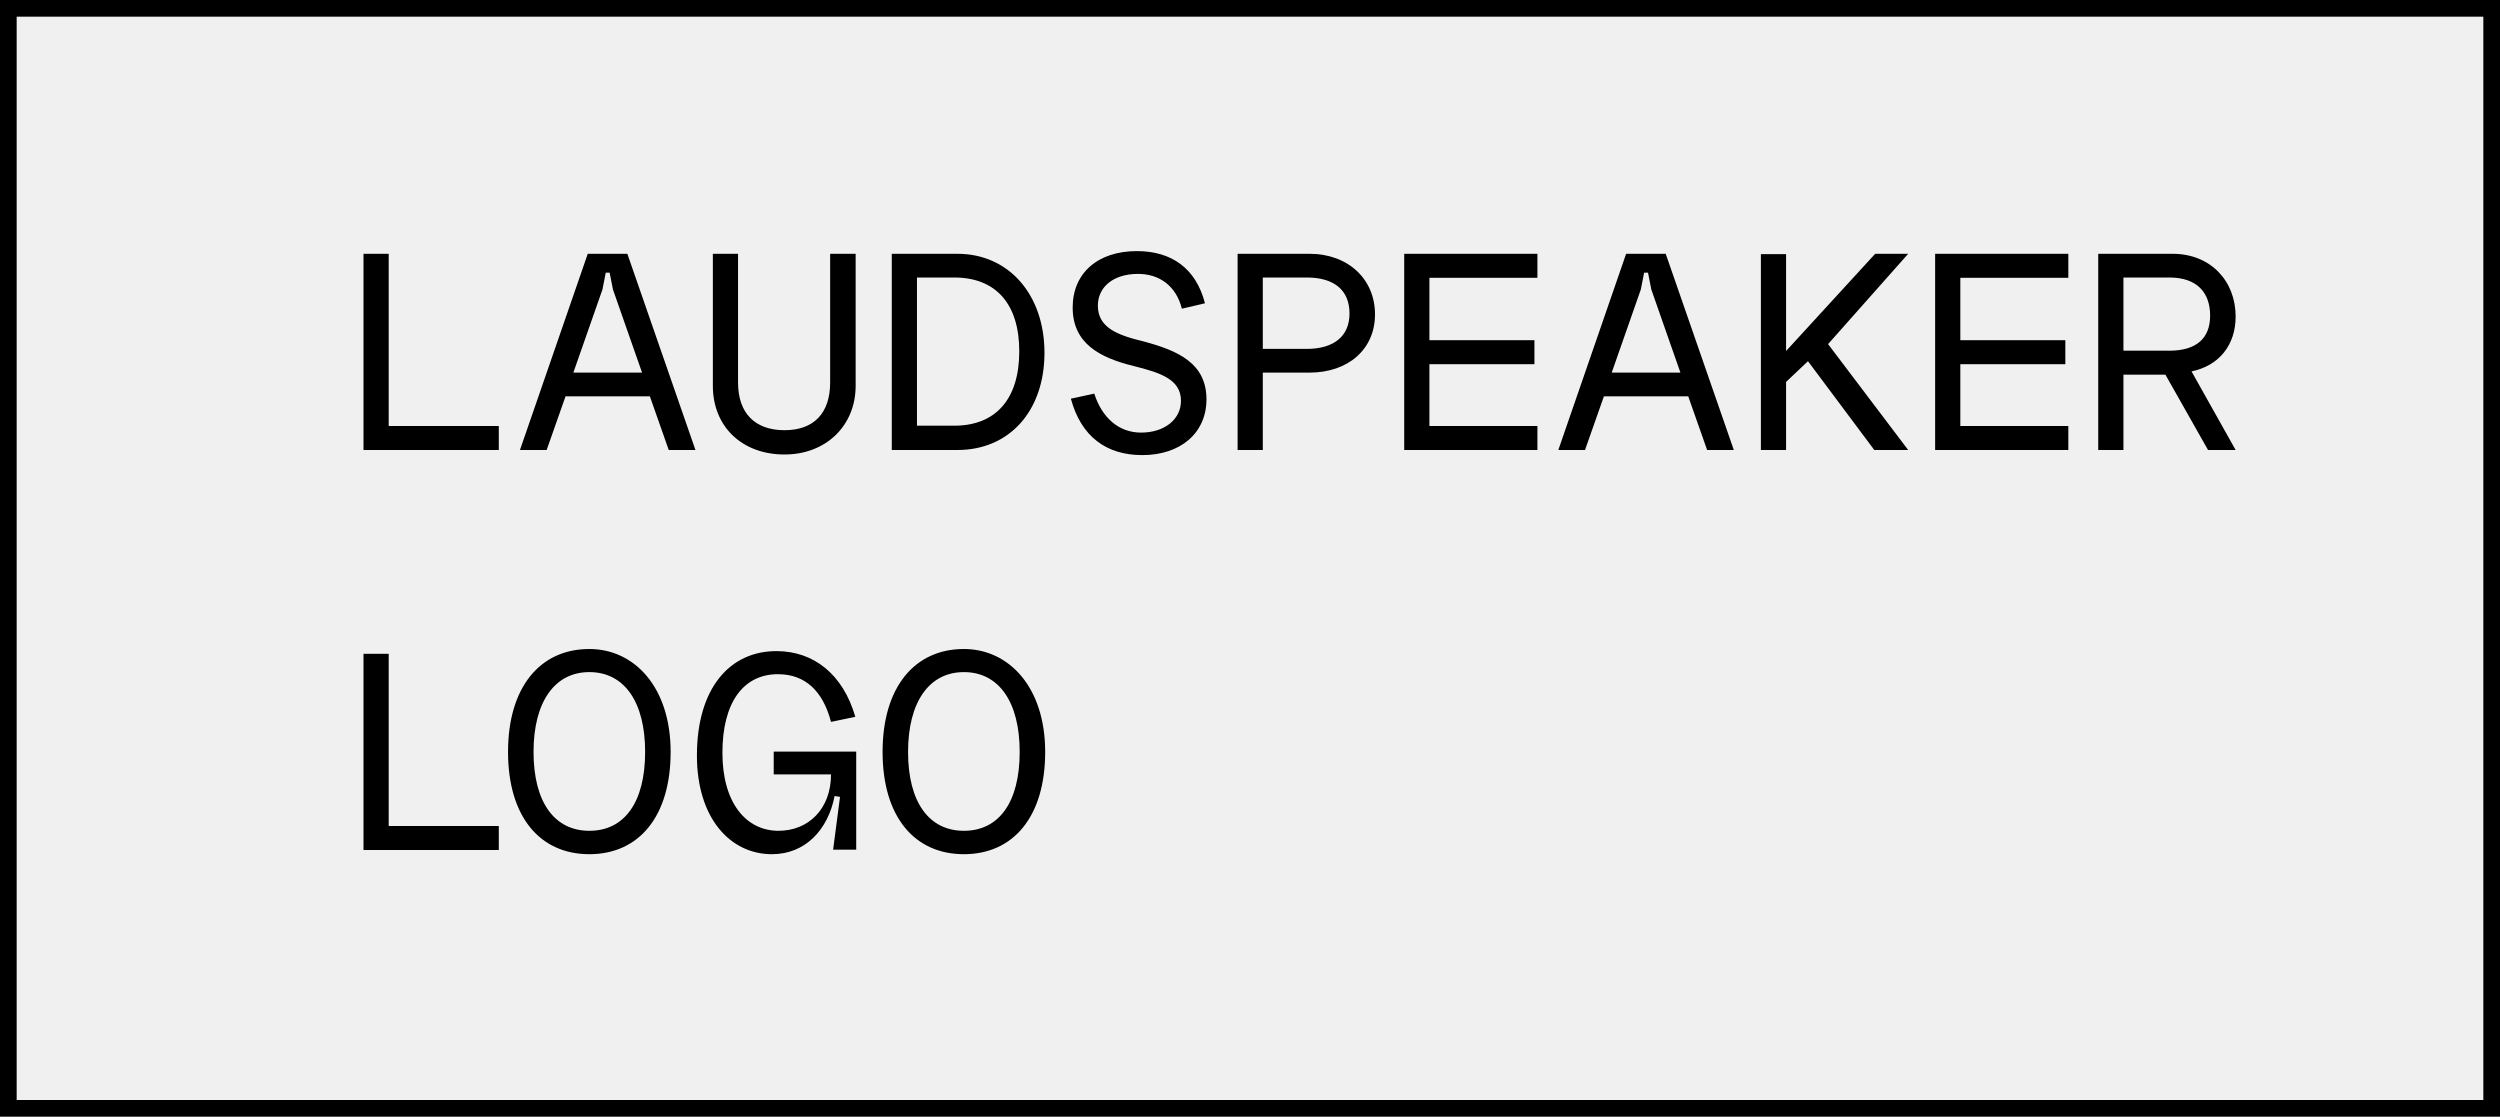
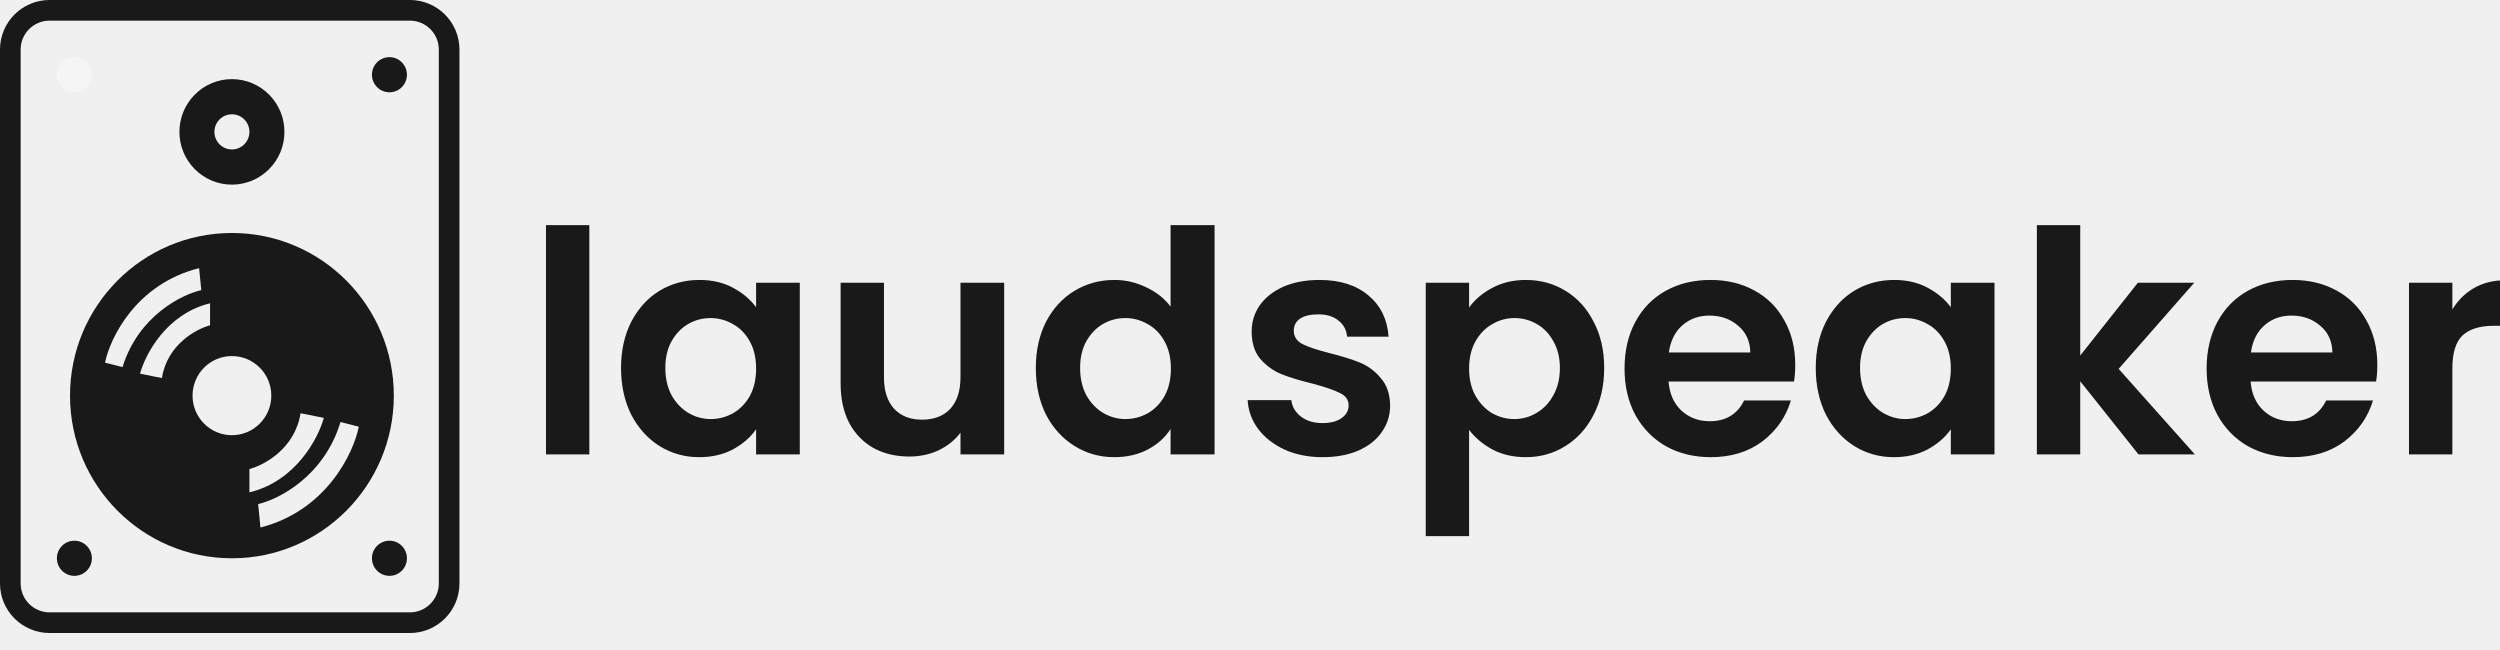
- <svg xmlns="http://www.w3.org/2000/svg" width="150" height="67" viewBox="0 0 150 67" fill="none">
-   <path d="M21.81 15.228H23.322V25.56H29.928V27H21.81V15.228ZM34.401 22.356H38.523L36.777 17.37L36.579 16.362H36.345L36.147 17.37L34.401 22.356ZM33.933 23.778L32.799 27H31.197L35.265 15.228H37.641L41.727 27H40.125L38.991 23.778H33.933ZM44.283 15.228V22.95C44.283 24.786 45.291 25.812 47.073 25.812C48.837 25.812 49.809 24.786 49.809 22.95V15.228H51.339V23.148C51.339 25.542 49.557 27.27 47.073 27.27C44.517 27.27 42.771 25.596 42.771 23.148V15.228H44.283ZM53.506 27V15.228H57.448C60.526 15.228 62.668 17.676 62.668 21.168C62.668 24.66 60.562 27 57.448 27H53.506ZM55.018 25.542H57.25C59.752 25.542 61.156 23.94 61.156 21.078C61.156 18.252 59.77 16.65 57.25 16.65H55.018V25.542ZM72.388 23.958C72.388 25.974 70.84 27.306 68.536 27.306C66.376 27.306 64.864 26.19 64.252 23.922L65.656 23.616C66.124 25.074 67.132 25.956 68.464 25.956C69.868 25.956 70.858 25.164 70.858 24.048C70.858 22.752 69.598 22.356 68.014 21.96C65.962 21.456 64.36 20.592 64.36 18.45C64.36 16.398 65.854 15.066 68.212 15.066C70.282 15.066 71.758 16.092 72.298 18.198L70.912 18.522C70.57 17.154 69.562 16.434 68.284 16.434C66.79 16.434 65.872 17.226 65.872 18.342C65.872 19.656 67.042 20.106 68.608 20.484C70.714 21.042 72.388 21.816 72.388 23.958ZM74.256 27V15.228H78.576C80.88 15.228 82.5 16.74 82.5 18.864C82.5 20.952 80.898 22.356 78.576 22.356H75.768V27H74.256ZM75.768 20.934H78.396C80.052 20.934 80.97 20.16 80.97 18.81C80.97 17.424 80.07 16.65 78.396 16.65H75.768V20.934ZM84.253 15.228H92.245V16.668H85.765V20.412H92.065V21.852H85.765V25.56H92.245V27H84.253V15.228ZM96.703 22.356H100.825L99.079 17.37L98.881 16.362H98.647L98.449 17.37L96.703 22.356ZM96.235 23.778L95.101 27H93.499L97.567 15.228H99.943L104.029 27H102.427L101.293 23.778H96.235ZM105.653 15.246H107.165V21.06L112.511 15.228H114.491L109.685 20.646L114.491 27H112.457L108.479 21.672L107.165 22.914V27H105.653V15.246ZM116.108 15.228H124.1V16.668H117.62V20.412H123.92V21.852H117.62V25.56H124.1V27H116.108V15.228ZM125.894 27V15.228H130.358C132.644 15.228 134.138 16.866 134.138 18.99C134.138 20.7 133.148 21.942 131.492 22.284L134.138 27H132.482L129.926 22.482H127.406V27H125.894ZM127.406 21.042H130.16C131.798 21.042 132.608 20.286 132.608 18.936C132.608 17.55 131.816 16.65 130.16 16.65H127.406V21.042ZM21.81 39.228H23.322V49.56H29.928V51H21.81V39.228ZM32.012 45.114C32.012 48.138 33.272 49.848 35.36 49.848C37.466 49.848 38.708 48.138 38.708 45.114C38.708 42.126 37.466 40.326 35.36 40.326C33.272 40.326 32.012 42.126 32.012 45.114ZM30.482 45.114C30.482 41.226 32.408 38.94 35.36 38.94C38.06 38.94 40.238 41.226 40.238 45.114C40.238 49.02 38.312 51.252 35.36 51.252C32.408 51.252 30.482 49.02 30.482 45.114ZM46.423 45.096H51.373V50.982H49.987L50.401 47.814L50.077 47.76C49.681 49.794 48.313 51.252 46.315 51.252C43.813 51.252 41.815 49.092 41.815 45.33C41.815 41.28 43.795 39.066 46.585 39.066C48.817 39.066 50.581 40.452 51.319 43.008L49.861 43.314C49.375 41.46 48.313 40.452 46.675 40.452C44.605 40.452 43.345 42.144 43.345 45.168C43.345 48.174 44.767 49.848 46.711 49.848C48.493 49.848 49.861 48.552 49.861 46.464H46.423V45.096ZM54.484 45.114C54.484 48.138 55.745 49.848 57.833 49.848C59.938 49.848 61.181 48.138 61.181 45.114C61.181 42.126 59.938 40.326 57.833 40.326C55.745 40.326 54.484 42.126 54.484 45.114ZM52.955 45.114C52.955 41.226 54.88 38.94 57.833 38.94C60.532 38.94 62.711 41.226 62.711 45.114C62.711 49.02 60.785 51.252 57.833 51.252C54.88 51.252 52.955 49.02 52.955 45.114Z" fill="black" />
-   <rect x="0.5" y="0.5" width="149" height="66" stroke="black" />
+ <svg xmlns="http://www.w3.org/2000/svg" width="150" height="39" viewBox="0 0 150 39" fill="none">
+   <g clip-path="url(#clip0_1436_3854)">
+     <path fill-rule="evenodd" clip-rule="evenodd" d="M23.629 23.738C23.629 29.128 19.28 33.497 13.915 33.497C8.55 33.497 4.201 29.128 4.201 23.738C4.201 18.348 8.55 13.979 13.915 13.979C19.28 13.979 23.629 18.348 23.629 23.738ZM8.402 22.419C8.708 21.276 9.977 18.832 12.603 18.199V19.518C11.771 19.738 10.03 20.678 9.715 22.683L8.402 22.419ZM14.966 29.541C17.755 28.87 19.103 26.282 19.429 25.072L18.034 24.793C17.699 26.916 15.849 27.912 14.966 28.144V29.541ZM6.301 21.76C6.608 20.265 8.165 17.039 11.946 16.089L12.077 17.408C10.896 17.672 8.297 18.964 7.352 22.024L6.301 21.76ZM15.627 31.651C19.58 30.638 21.209 27.196 21.529 25.602L20.431 25.32C19.443 28.584 16.725 29.962 15.49 30.244L15.627 31.651ZM16.278 23.738C16.278 25.049 15.22 26.112 13.915 26.112C12.61 26.112 11.552 25.049 11.552 23.738C11.552 22.427 12.61 21.364 13.915 21.364C15.22 21.364 16.278 22.427 16.278 23.738Z" fill="#191919" />
+     <path d="M4.463 34.551C5.043 34.551 5.513 34.079 5.513 33.496C5.513 32.914 5.043 32.442 4.463 32.442C3.883 32.442 3.413 32.914 3.413 33.496C3.413 34.079 3.883 34.551 4.463 34.551Z" fill="#191919" />
+     <path d="M23.367 34.551C23.947 34.551 24.416 34.079 24.416 33.496C24.416 32.914 23.947 32.442 23.367 32.442C22.787 32.442 22.317 32.914 22.317 33.496C22.317 34.079 22.787 34.551 23.367 34.551Z" fill="#191919" />
+     <path d="M23.367 5.538C23.947 5.538 24.416 5.066 24.416 4.483C24.416 3.901 23.947 3.429 23.367 3.429C22.787 3.429 22.317 3.901 22.317 4.483C22.317 5.066 22.787 5.538 23.367 5.538Z" fill="#191919" />
+     <path fill-rule="evenodd" clip-rule="evenodd" d="M17.066 7.913C17.066 9.661 15.655 11.078 13.915 11.078C12.175 11.078 10.765 9.661 10.765 7.913C10.765 6.165 12.175 4.748 13.915 4.748C15.655 4.748 17.066 6.165 17.066 7.913ZM14.965 7.912C14.965 8.495 14.495 8.967 13.915 8.967C13.335 8.967 12.865 8.495 12.865 7.912C12.865 7.33 13.335 6.858 13.915 6.858C14.495 6.858 14.965 7.33 14.965 7.912Z" fill="#191919" />
+     <path d="M24.593 0.619H2.974C1.673 0.619 0.619 1.673 0.619 2.974V35.006C0.619 36.306 1.673 37.361 2.974 37.361H24.593C25.893 37.361 26.948 36.306 26.948 35.006V2.974C26.948 1.673 25.893 0.619 24.593 0.619Z" stroke="#191919" stroke-width="1.239" />
+     <path d="M35.36 13.507V27.262H32.758V13.507H35.36ZM37.262 22.076C37.262 21.035 37.467 20.112 37.875 19.307C38.297 18.501 38.861 17.882 39.567 17.448C40.286 17.014 41.085 16.797 41.965 16.797C42.733 16.797 43.402 16.952 43.972 17.262C44.555 17.572 45.019 17.962 45.366 18.433V16.965H47.987V27.262H45.366V25.757C45.032 26.24 44.567 26.643 43.972 26.965C43.39 27.275 42.714 27.43 41.946 27.43C41.079 27.43 40.286 27.206 39.567 26.76C38.861 26.314 38.297 25.689 37.875 24.883C37.467 24.065 37.262 23.13 37.262 22.076ZM45.366 22.113C45.366 21.482 45.242 20.942 44.995 20.496C44.747 20.038 44.412 19.691 43.991 19.455C43.569 19.208 43.117 19.084 42.634 19.084C42.151 19.084 41.705 19.201 41.295 19.437C40.887 19.672 40.552 20.019 40.292 20.478C40.044 20.924 39.92 21.457 39.92 22.076C39.92 22.696 40.044 23.241 40.292 23.712C40.552 24.171 40.887 24.524 41.295 24.771C41.717 25.019 42.163 25.143 42.634 25.143C43.117 25.143 43.569 25.026 43.991 24.79C44.412 24.542 44.747 24.195 44.995 23.749C45.242 23.291 45.366 22.745 45.366 22.113ZM60.25 16.965V27.262H57.629V25.961C57.295 26.407 56.855 26.76 56.309 27.021C55.777 27.268 55.194 27.392 54.562 27.392C53.757 27.392 53.044 27.225 52.425 26.89C51.805 26.544 51.316 26.042 50.956 25.385C50.609 24.716 50.436 23.923 50.436 23.006V16.965H53.038V22.634C53.038 23.452 53.242 24.084 53.651 24.53C54.06 24.964 54.618 25.18 55.324 25.18C56.043 25.18 56.607 24.964 57.016 24.53C57.425 24.084 57.629 23.452 57.629 22.634V16.965H60.25ZM62.149 22.076C62.149 21.035 62.353 20.112 62.762 19.307C63.183 18.501 63.753 17.882 64.472 17.448C65.191 17.014 65.99 16.797 66.87 16.797C67.539 16.797 68.177 16.946 68.784 17.244C69.392 17.529 69.875 17.913 70.234 18.396V13.507H72.874V27.262H70.234V25.738C69.912 26.246 69.46 26.655 68.877 26.965C68.295 27.275 67.62 27.43 66.851 27.43C65.984 27.43 65.191 27.206 64.472 26.76C63.753 26.314 63.183 25.689 62.762 24.883C62.353 24.065 62.149 23.13 62.149 22.076ZM70.253 22.113C70.253 21.482 70.129 20.942 69.881 20.496C69.633 20.038 69.299 19.691 68.877 19.455C68.456 19.208 68.004 19.084 67.52 19.084C67.037 19.084 66.591 19.201 66.182 19.437C65.773 19.672 65.439 20.019 65.178 20.478C64.93 20.924 64.807 21.457 64.807 22.076C64.807 22.696 64.93 23.241 65.178 23.712C65.439 24.171 65.773 24.524 66.182 24.771C66.603 25.019 67.049 25.143 67.52 25.143C68.004 25.143 68.456 25.026 68.877 24.79C69.299 24.542 69.633 24.195 69.881 23.749C70.129 23.291 70.253 22.745 70.253 22.113ZM79.356 27.43C78.513 27.43 77.757 27.281 77.088 26.983C76.419 26.674 75.886 26.259 75.49 25.738C75.106 25.218 74.895 24.641 74.858 24.009H77.478C77.528 24.406 77.72 24.734 78.055 24.995C78.402 25.255 78.829 25.385 79.337 25.385C79.833 25.385 80.217 25.286 80.49 25.087C80.775 24.889 80.917 24.635 80.917 24.325C80.917 23.991 80.744 23.743 80.397 23.582C80.062 23.408 79.523 23.223 78.78 23.024C78.011 22.838 77.379 22.646 76.884 22.448C76.4 22.25 75.979 21.946 75.62 21.537C75.273 21.128 75.099 20.577 75.099 19.883C75.099 19.313 75.26 18.793 75.583 18.322C75.917 17.851 76.388 17.479 76.995 17.206C77.615 16.934 78.34 16.797 79.17 16.797C80.397 16.797 81.376 17.107 82.107 17.727C82.838 18.334 83.241 19.158 83.315 20.199H80.824C80.787 19.79 80.614 19.468 80.304 19.232C80.007 18.985 79.604 18.861 79.096 18.861C78.625 18.861 78.259 18.947 77.999 19.121C77.751 19.294 77.627 19.536 77.627 19.846C77.627 20.193 77.801 20.459 78.148 20.645C78.495 20.819 79.034 20.998 79.765 21.184C80.508 21.37 81.122 21.562 81.605 21.76C82.088 21.959 82.503 22.268 82.85 22.69C83.21 23.099 83.396 23.644 83.408 24.325C83.408 24.92 83.241 25.453 82.906 25.924C82.584 26.395 82.113 26.767 81.493 27.039C80.886 27.299 80.174 27.43 79.356 27.43ZM88.146 18.452C88.481 17.981 88.939 17.59 89.522 17.281C90.117 16.959 90.792 16.797 91.548 16.797C92.428 16.797 93.221 17.014 93.927 17.448C94.646 17.882 95.21 18.501 95.619 19.307C96.04 20.1 96.251 21.023 96.251 22.076C96.251 23.13 96.04 24.065 95.619 24.883C95.21 25.689 94.646 26.314 93.927 26.76C93.221 27.206 92.428 27.43 91.548 27.43C90.792 27.43 90.123 27.275 89.54 26.965C88.971 26.655 88.506 26.265 88.146 25.794V32.169H85.544V16.965H88.146V18.452ZM93.593 22.076C93.593 21.457 93.463 20.924 93.202 20.478C92.954 20.019 92.62 19.672 92.199 19.437C91.79 19.201 91.344 19.084 90.86 19.084C90.389 19.084 89.943 19.208 89.522 19.455C89.113 19.691 88.778 20.038 88.518 20.496C88.27 20.955 88.146 21.494 88.146 22.113C88.146 22.733 88.27 23.272 88.518 23.731C88.778 24.189 89.113 24.542 89.522 24.79C89.943 25.026 90.389 25.143 90.86 25.143C91.344 25.143 91.79 25.019 92.199 24.771C92.62 24.524 92.954 24.171 93.202 23.712C93.463 23.253 93.593 22.708 93.593 22.076ZM107.714 21.89C107.714 22.262 107.69 22.597 107.64 22.894H100.112C100.174 23.638 100.434 24.22 100.893 24.641C101.351 25.063 101.915 25.273 102.584 25.273C103.551 25.273 104.238 24.858 104.647 24.028H107.454C107.157 25.019 106.587 25.837 105.744 26.482C104.901 27.114 103.867 27.43 102.64 27.43C101.649 27.43 100.756 27.213 99.963 26.779C99.183 26.333 98.569 25.707 98.123 24.902C97.689 24.096 97.472 23.167 97.472 22.113C97.472 21.048 97.689 20.112 98.123 19.307C98.557 18.501 99.164 17.882 99.945 17.448C100.725 17.014 101.624 16.797 102.64 16.797C103.619 16.797 104.493 17.008 105.261 17.429C106.041 17.851 106.642 18.452 107.064 19.232C107.498 20.001 107.714 20.887 107.714 21.89ZM105.019 21.147C105.007 20.478 104.765 19.945 104.294 19.548C103.823 19.139 103.247 18.935 102.566 18.935C101.921 18.935 101.376 19.133 100.93 19.53C100.496 19.914 100.23 20.453 100.131 21.147H105.019ZM108.945 22.076C108.945 21.035 109.149 20.112 109.558 19.307C109.979 18.501 110.543 17.882 111.25 17.448C111.968 17.014 112.768 16.797 113.647 16.797C114.416 16.797 115.085 16.952 115.655 17.262C116.237 17.572 116.702 17.962 117.049 18.433V16.965H119.67V27.262H117.049V25.757C116.714 26.24 116.25 26.643 115.655 26.965C115.072 27.275 114.397 27.43 113.629 27.43C112.761 27.43 111.968 27.206 111.25 26.76C110.543 26.314 109.979 25.689 109.558 24.883C109.149 24.065 108.945 23.13 108.945 22.076ZM117.049 22.113C117.049 21.482 116.925 20.942 116.677 20.496C116.429 20.038 116.095 19.691 115.673 19.455C115.252 19.208 114.8 19.084 114.317 19.084C113.833 19.084 113.387 19.201 112.978 19.437C112.569 19.672 112.235 20.019 111.974 20.478C111.727 20.924 111.603 21.457 111.603 22.076C111.603 22.696 111.727 23.241 111.974 23.712C112.235 24.171 112.569 24.524 112.978 24.771C113.4 25.019 113.846 25.143 114.317 25.143C114.8 25.143 115.252 25.026 115.673 24.79C116.095 24.542 116.429 24.195 116.677 23.749C116.925 23.291 117.049 22.745 117.049 22.113ZM128.308 27.262L124.814 22.876V27.262H122.212V13.507H124.814V21.333L128.271 16.965H131.654L127.119 22.132L131.691 27.262H128.308ZM142.639 21.89C142.639 22.262 142.614 22.597 142.565 22.894H135.037C135.099 23.638 135.359 24.22 135.817 24.641C136.276 25.063 136.84 25.273 137.509 25.273C138.475 25.273 139.163 24.858 139.572 24.028H142.379C142.081 25.019 141.511 25.837 140.669 26.482C139.826 27.114 138.791 27.43 137.565 27.43C136.573 27.43 135.681 27.213 134.888 26.779C134.107 26.333 133.494 25.707 133.048 24.902C132.614 24.096 132.397 23.167 132.397 22.113C132.397 21.048 132.614 20.112 133.048 19.307C133.482 18.501 134.089 17.882 134.869 17.448C135.65 17.014 136.549 16.797 137.565 16.797C138.544 16.797 139.417 17.008 140.186 17.429C140.966 17.851 141.567 18.452 141.989 19.232C142.422 20.001 142.639 20.887 142.639 21.89ZM139.944 21.147C139.931 20.478 139.69 19.945 139.219 19.548C138.748 19.139 138.172 18.935 137.49 18.935C136.846 18.935 136.301 19.133 135.855 19.53C135.421 19.914 135.154 20.453 135.055 21.147H139.944ZM147.141 18.563C147.475 18.018 147.909 17.59 148.442 17.281C148.987 16.971 149.607 16.816 150.301 16.816V19.548H149.613C148.795 19.548 148.176 19.74 147.754 20.125C147.345 20.509 147.141 21.178 147.141 22.132V27.262H144.539V16.965H147.141V18.563Z" fill="#191919" />
+     <path d="M4.463 5.538C5.043 5.538 5.513 5.066 5.513 4.483C5.513 3.901 5.043 3.429 4.463 3.429C3.883 3.429 3.413 3.901 3.413 4.483C3.413 5.066 3.883 5.538 4.463 5.538Z" fill="#F5F5F5" />
+   </g>
+   <defs>
+     <clipPath id="clip0_1436_3854">
+       <rect width="150" height="38.014" fill="white" />
+     </clipPath>
+   </defs>
</svg>
